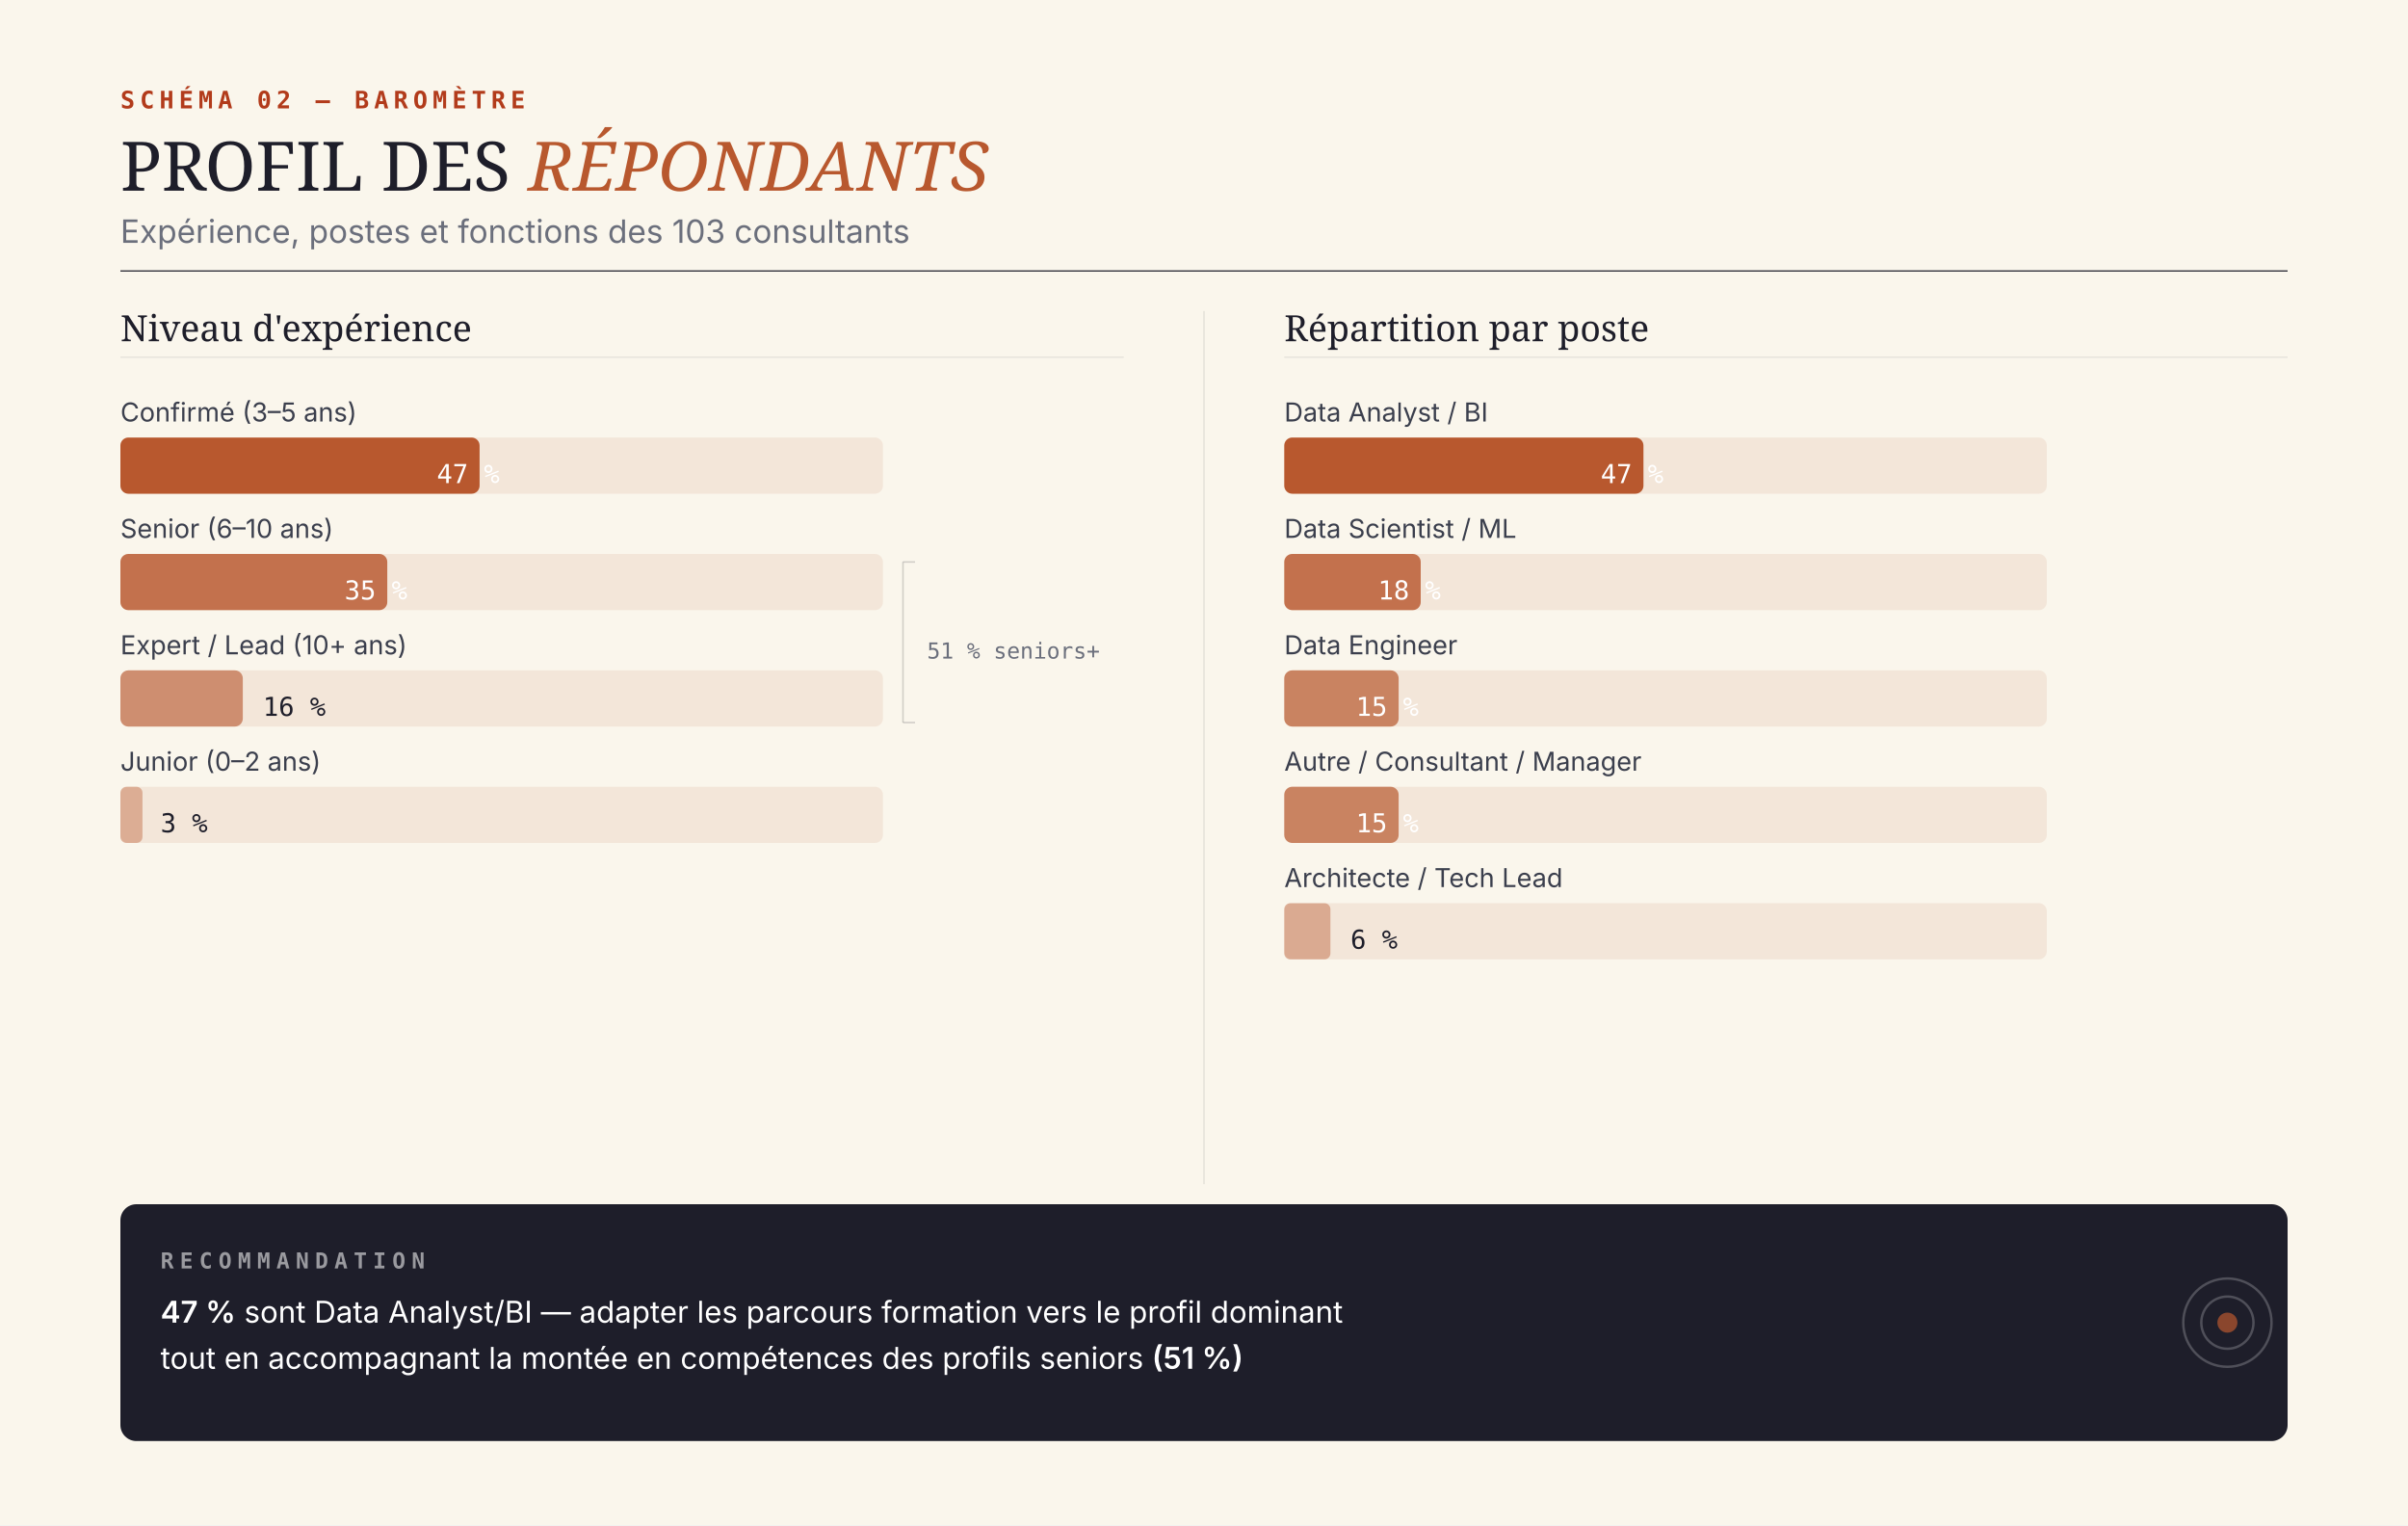
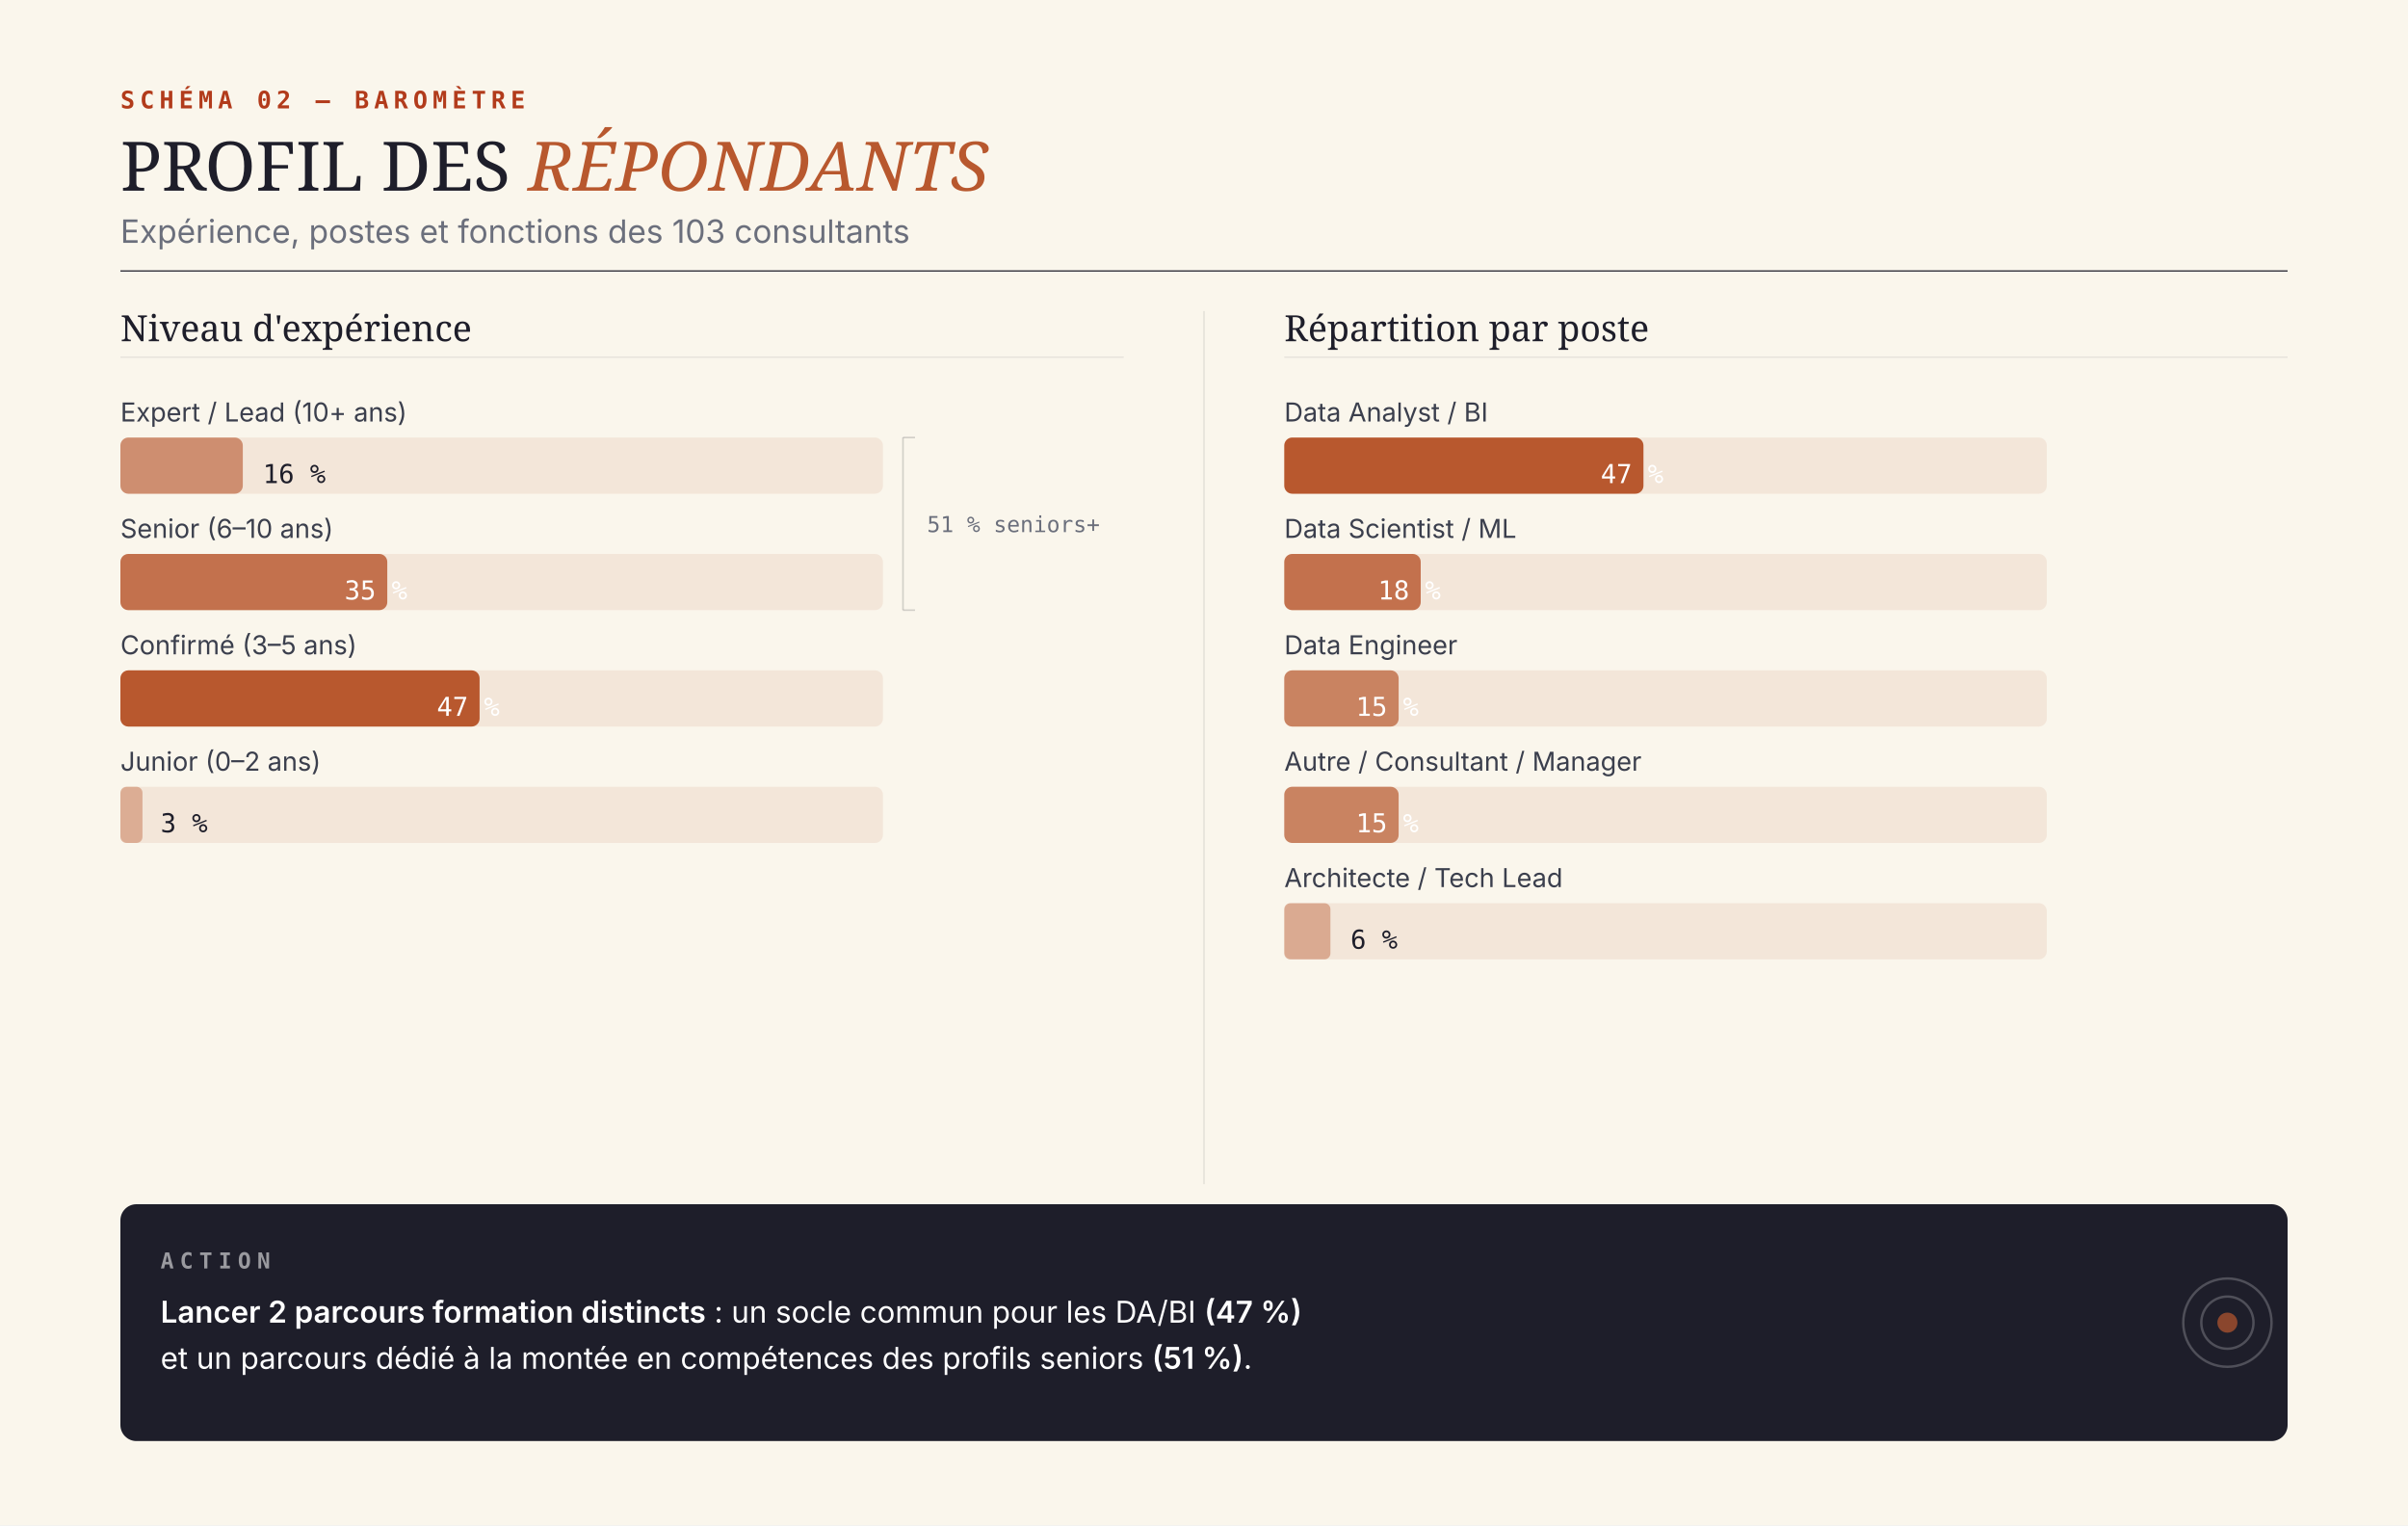
<svg xmlns="http://www.w3.org/2000/svg" viewBox="0 0 1200 760" data-schema-id="baro-02" role="img" aria-label="Baromètre CoC Data — Profil des répondants — 103 consultants — expérience, postes et fonctions">
  <defs>
    <style>
      .display { font-family: 'Fraunces', 'Georgia', serif; }
      .body    { font-family: 'Inter', 'Helvetica Neue', sans-serif; }
      .mono    { font-family: 'JetBrains Mono', 'Consolas', monospace; }
      .interactive { cursor: pointer; }
      .interactive:hover .bar-bg { stroke: #b8582e; stroke-width: 1.5; }
      .interactive:focus { outline: none; }
      .interactive:focus .bar-bg { stroke: #b8582e; stroke-width: 1.5; }
    </style>
  </defs>
  <rect width="1200" height="760" fill="#faf6ec" />
  <text class="mono" x="60" y="54" font-size="12" font-weight="600" letter-spacing="2.5" fill="#b23b1b">SCHÉMA 02 — BAROMÈTRE</text>
  <text class="display" x="60" y="95" font-size="34" font-weight="400" fill="#1e1e2a">PROFIL DES <tspan font-style="italic" fill="#b8582e">RÉPONDANTS</tspan>
  </text>
  <text class="body" x="60" y="121" font-size="16" fill="#6b6f7c">Expérience, postes et fonctions des 103 consultants</text>
  <line x1="60" y1="135" x2="1140" y2="135" stroke="#1e1e2a" stroke-width="0.6" />
  <text class="display" x="60" y="170" font-size="18" font-weight="500" fill="#1e1e2a">Niveau d'expérience</text>
  <text class="display" x="640" y="170" font-size="18" font-weight="500" fill="#1e1e2a">Répartition par poste</text>
  <line x1="60" y1="178" x2="560" y2="178" stroke="rgba(30,30,44,0.12)" stroke-width="0.5" />
  <line x1="640" y1="178" x2="1140" y2="178" stroke="rgba(30,30,44,0.12)" stroke-width="0.5" />
  <line x1="600" y1="155" x2="600" y2="590" stroke="rgba(30,30,44,0.12)" stroke-width="0.6" />
-   <g class="interactive" data-card="profil-confirme" tabindex="0" role="button" aria-label="Confirmé 3 à 5 ans d'expérience : 47 % des répondants — profil majoritaire">
-     <text class="body" x="60" y="210" font-size="13" fill="#3b3f4d">Confirmé (3–5 ans)</text>
+   <g class="interactive" data-card="profil-expert" tabindex="0" role="button" aria-label="Expert ou Lead 10 ans et plus d'expérience : 16 % des répondants">
+     <text class="body" x="60" y="210" font-size="13" fill="#3b3f4d">Expert / Lead (10+ ans)</text>
    <rect class="bar-bg" x="60" y="218" width="380" height="28" rx="4" fill="rgba(184,88,46,0.10)" stroke="none" />
-     <rect x="60" y="218" width="179" height="28" rx="4" fill="#b8582e" />
-     <text class="mono" x="249" y="237" font-size="13" font-weight="500" fill="#ffffff" text-anchor="end" dominant-baseline="middle">47 %</text>
+     <rect x="60" y="218" width="61" height="28" rx="4" fill="#b8582e" opacity="0.62" />
+     <text class="mono" x="131" y="237" font-size="13" font-weight="500" fill="#1e1e2a" text-anchor="start" dominant-baseline="middle">  16 %</text>
  </g>
  <g class="interactive" data-card="profil-senior" tabindex="0" role="button" aria-label="Senior 6 à 10 ans d'expérience : 35 % des répondants — profil expérimenté">
    <text class="body" x="60" y="268" font-size="13" fill="#3b3f4d">Senior (6–10 ans)</text>
    <rect class="bar-bg" x="60" y="276" width="380" height="28" rx="4" fill="rgba(184,88,46,0.10)" stroke="none" />
    <rect x="60" y="276" width="133" height="28" rx="4" fill="#b8582e" opacity="0.82" />
    <text class="mono" x="203" y="295" font-size="13" font-weight="500" fill="#ffffff" text-anchor="end" dominant-baseline="middle">35 %</text>
  </g>
-   <g class="interactive" data-card="profil-expert" tabindex="0" role="button" aria-label="Expert ou Lead 10 ans et plus d'expérience : 16 % des répondants">
-     <text class="body" x="60" y="326" font-size="13" fill="#3b3f4d">Expert / Lead (10+ ans)</text>
+   <g class="interactive" data-card="profil-confirme" tabindex="0" role="button" aria-label="Confirmé 3 à 5 ans d'expérience : 47 % des répondants — profil majoritaire">
+     <text class="body" x="60" y="326" font-size="13" fill="#3b3f4d">Confirmé (3–5 ans)</text>
    <rect class="bar-bg" x="60" y="334" width="380" height="28" rx="4" fill="rgba(184,88,46,0.10)" stroke="none" />
-     <rect x="60" y="334" width="61" height="28" rx="4" fill="#b8582e" opacity="0.62" />
-     <text class="mono" x="131" y="353" font-size="13" font-weight="500" fill="#1e1e2a" text-anchor="start" dominant-baseline="middle">  16 %</text>
+     <rect x="60" y="334" width="179" height="28" rx="4" fill="#b8582e" />
+     <text class="mono" x="249" y="353" font-size="13" font-weight="500" fill="#ffffff" text-anchor="end" dominant-baseline="middle">47 %</text>
  </g>
  <g class="interactive" data-card="profil-junior" tabindex="0" role="button" aria-label="Junior 0 à 2 ans d'expérience : 3 % des répondants — profil minoritaire">
    <text class="body" x="60" y="384" font-size="13" fill="#3b3f4d">Junior (0–2 ans)</text>
    <rect class="bar-bg" x="60" y="392" width="380" height="28" rx="4" fill="rgba(184,88,46,0.10)" stroke="none" />
    <rect x="60" y="392" width="11" height="28" rx="3" fill="#b8582e" opacity="0.40" />
    <text class="mono" x="80" y="411" font-size="13" font-weight="500" fill="#1e1e2a" text-anchor="start" dominant-baseline="middle">3 %</text>
  </g>
  <g class="interactive" data-card="poste-da-bi" tabindex="0" role="button" aria-label="Data Analyst ou BI : 47 % des répondants — profil dominant">
    <text class="body" x="640" y="210" font-size="13" fill="#3b3f4d">Data Analyst / BI</text>
    <rect class="bar-bg" x="640" y="218" width="380" height="28" rx="4" fill="rgba(184,88,46,0.10)" stroke="none" />
    <rect x="640" y="218" width="179" height="28" rx="4" fill="#b8582e" />
    <text class="mono" x="829" y="237" font-size="13" font-weight="500" fill="#ffffff" text-anchor="end" dominant-baseline="middle">47 %</text>
  </g>
  <g class="interactive" data-card="poste-ds-ml" tabindex="0" role="button" aria-label="Data Scientist ou Machine Learning : 18 % des répondants">
    <text class="body" x="640" y="268" font-size="13" fill="#3b3f4d">Data Scientist / ML</text>
    <rect class="bar-bg" x="640" y="276" width="380" height="28" rx="4" fill="rgba(184,88,46,0.10)" stroke="none" />
    <rect x="640" y="276" width="68" height="28" rx="4" fill="#b8582e" opacity="0.82" />
    <text class="mono" x="718" y="295" font-size="13" font-weight="500" fill="#ffffff" text-anchor="end" dominant-baseline="middle">18 %</text>
  </g>
  <g class="interactive" data-card="poste-de" tabindex="0" role="button" aria-label="Data Engineer : 15 % des répondants">
    <text class="body" x="640" y="326" font-size="13" fill="#3b3f4d">Data Engineer</text>
    <rect class="bar-bg" x="640" y="334" width="380" height="28" rx="4" fill="rgba(184,88,46,0.10)" stroke="none" />
    <rect x="640" y="334" width="57" height="28" rx="4" fill="#b8582e" opacity="0.70" />
    <text class="mono" x="707" y="353" font-size="13" font-weight="500" fill="#ffffff" text-anchor="end" dominant-baseline="middle">15 %</text>
  </g>
  <g class="interactive" data-card="poste-autre" tabindex="0" role="button" aria-label="Autre poste : Consultant ou Manager : 15 % des répondants">
    <text class="body" x="640" y="384" font-size="13" fill="#3b3f4d">Autre / Consultant / Manager</text>
    <rect class="bar-bg" x="640" y="392" width="380" height="28" rx="4" fill="rgba(184,88,46,0.10)" stroke="none" />
    <rect x="640" y="392" width="57" height="28" rx="4" fill="#b8582e" opacity="0.70" />
    <text class="mono" x="707" y="411" font-size="13" font-weight="500" fill="#ffffff" text-anchor="end" dominant-baseline="middle">15 %</text>
  </g>
  <g class="interactive" data-card="poste-architecte" tabindex="0" role="button" aria-label="Architecte ou Tech Lead : 6 % des répondants">
    <text class="body" x="640" y="442" font-size="13" fill="#3b3f4d">Architecte / Tech Lead</text>
    <rect class="bar-bg" x="640" y="450" width="380" height="28" rx="4" fill="rgba(184,88,46,0.10)" stroke="none" />
    <rect x="640" y="450" width="23" height="28" rx="3" fill="#b8582e" opacity="0.42" />
    <text class="mono" x="673" y="469" font-size="13" font-weight="500" fill="#1e1e2a" text-anchor="start" dominant-baseline="middle">  6 %</text>
  </g>
-   <line x1="450" y1="280" x2="450" y2="360" stroke="rgba(30,30,44,0.18)" stroke-width="0.8" />
-   <line x1="450" y1="280" x2="456" y2="280" stroke="rgba(30,30,44,0.18)" stroke-width="0.8" />
-   <line x1="450" y1="360" x2="456" y2="360" stroke="rgba(30,30,44,0.18)" stroke-width="0.8" />
-   <text class="mono" x="462" y="325" font-size="11" font-weight="500" fill="#6b6f7c" dominant-baseline="middle">51 % seniors+</text>
-   <g class="interactive" data-card="cta-formation-da" tabindex="0" role="button" aria-label="Recommandation formation : adapter les parcours vers le profil DA/BI dominant tout en accompagnant la montée en compétences des seniors">
+   <line x1="450" y1="218" x2="450" y2="304" stroke="rgba(30,30,44,0.18)" stroke-width="0.8" />
+   <line x1="450" y1="218" x2="456" y2="218" stroke="rgba(30,30,44,0.18)" stroke-width="0.8" />
+   <line x1="450" y1="304" x2="456" y2="304" stroke="rgba(30,30,44,0.18)" stroke-width="0.8" />
+   <text class="mono" x="462" y="262" font-size="11" font-weight="500" fill="#6b6f7c" dominant-baseline="middle">51 % seniors+</text>
+   <g class="interactive" data-card="cta-formation-da" tabindex="0" role="button" aria-label="Action formation : lancer 2 parcours distincts — socle commun DA/BI (47 %) et parcours seniors (51 %)">
    <rect x="60" y="600" width="1080" height="118" rx="8" fill="#1e1e2a" />
-     <text class="mono" x="80" y="632" font-size="11" font-weight="600" letter-spacing="3" fill="rgba(255,255,255,0.55)">RECOMMANDATION</text>
+     <text class="mono" x="80" y="632" font-size="11" font-weight="600" letter-spacing="3" fill="rgba(255,255,255,0.55)">ACTION</text>
    <text class="body" x="80" y="659" font-size="15" fill="#ffffff">
-       <tspan font-weight="600">47 %</tspan> sont Data Analyst/BI — adapter les parcours formation vers le profil dominant
+       <tspan font-weight="600">Lancer 2 parcours formation distincts</tspan> : un socle commun pour les DA/BI <tspan font-weight="600">(47 %)</tspan>
    </text>
-     <text class="body" x="80" y="682" font-size="15" fill="#ffffff">tout en accompagnant la montée en compétences des profils seniors <tspan font-weight="600">(51 %)</tspan>
-     </text>
+     <text class="body" x="80" y="682" font-size="15" fill="#ffffff">et un parcours dédié à la montée en compétences des profils seniors <tspan font-weight="600">(51 %)</tspan>.</text>
    <circle cx="1110" cy="659" r="22" fill="none" stroke="rgba(255,255,255,0.22)" stroke-width="1.2" />
    <circle cx="1110" cy="659" r="13" fill="none" stroke="rgba(255,255,255,0.22)" stroke-width="1.2" />
    <circle cx="1110" cy="659" r="5" fill="rgba(184,88,46,0.70)" />
  </g>
</svg>
